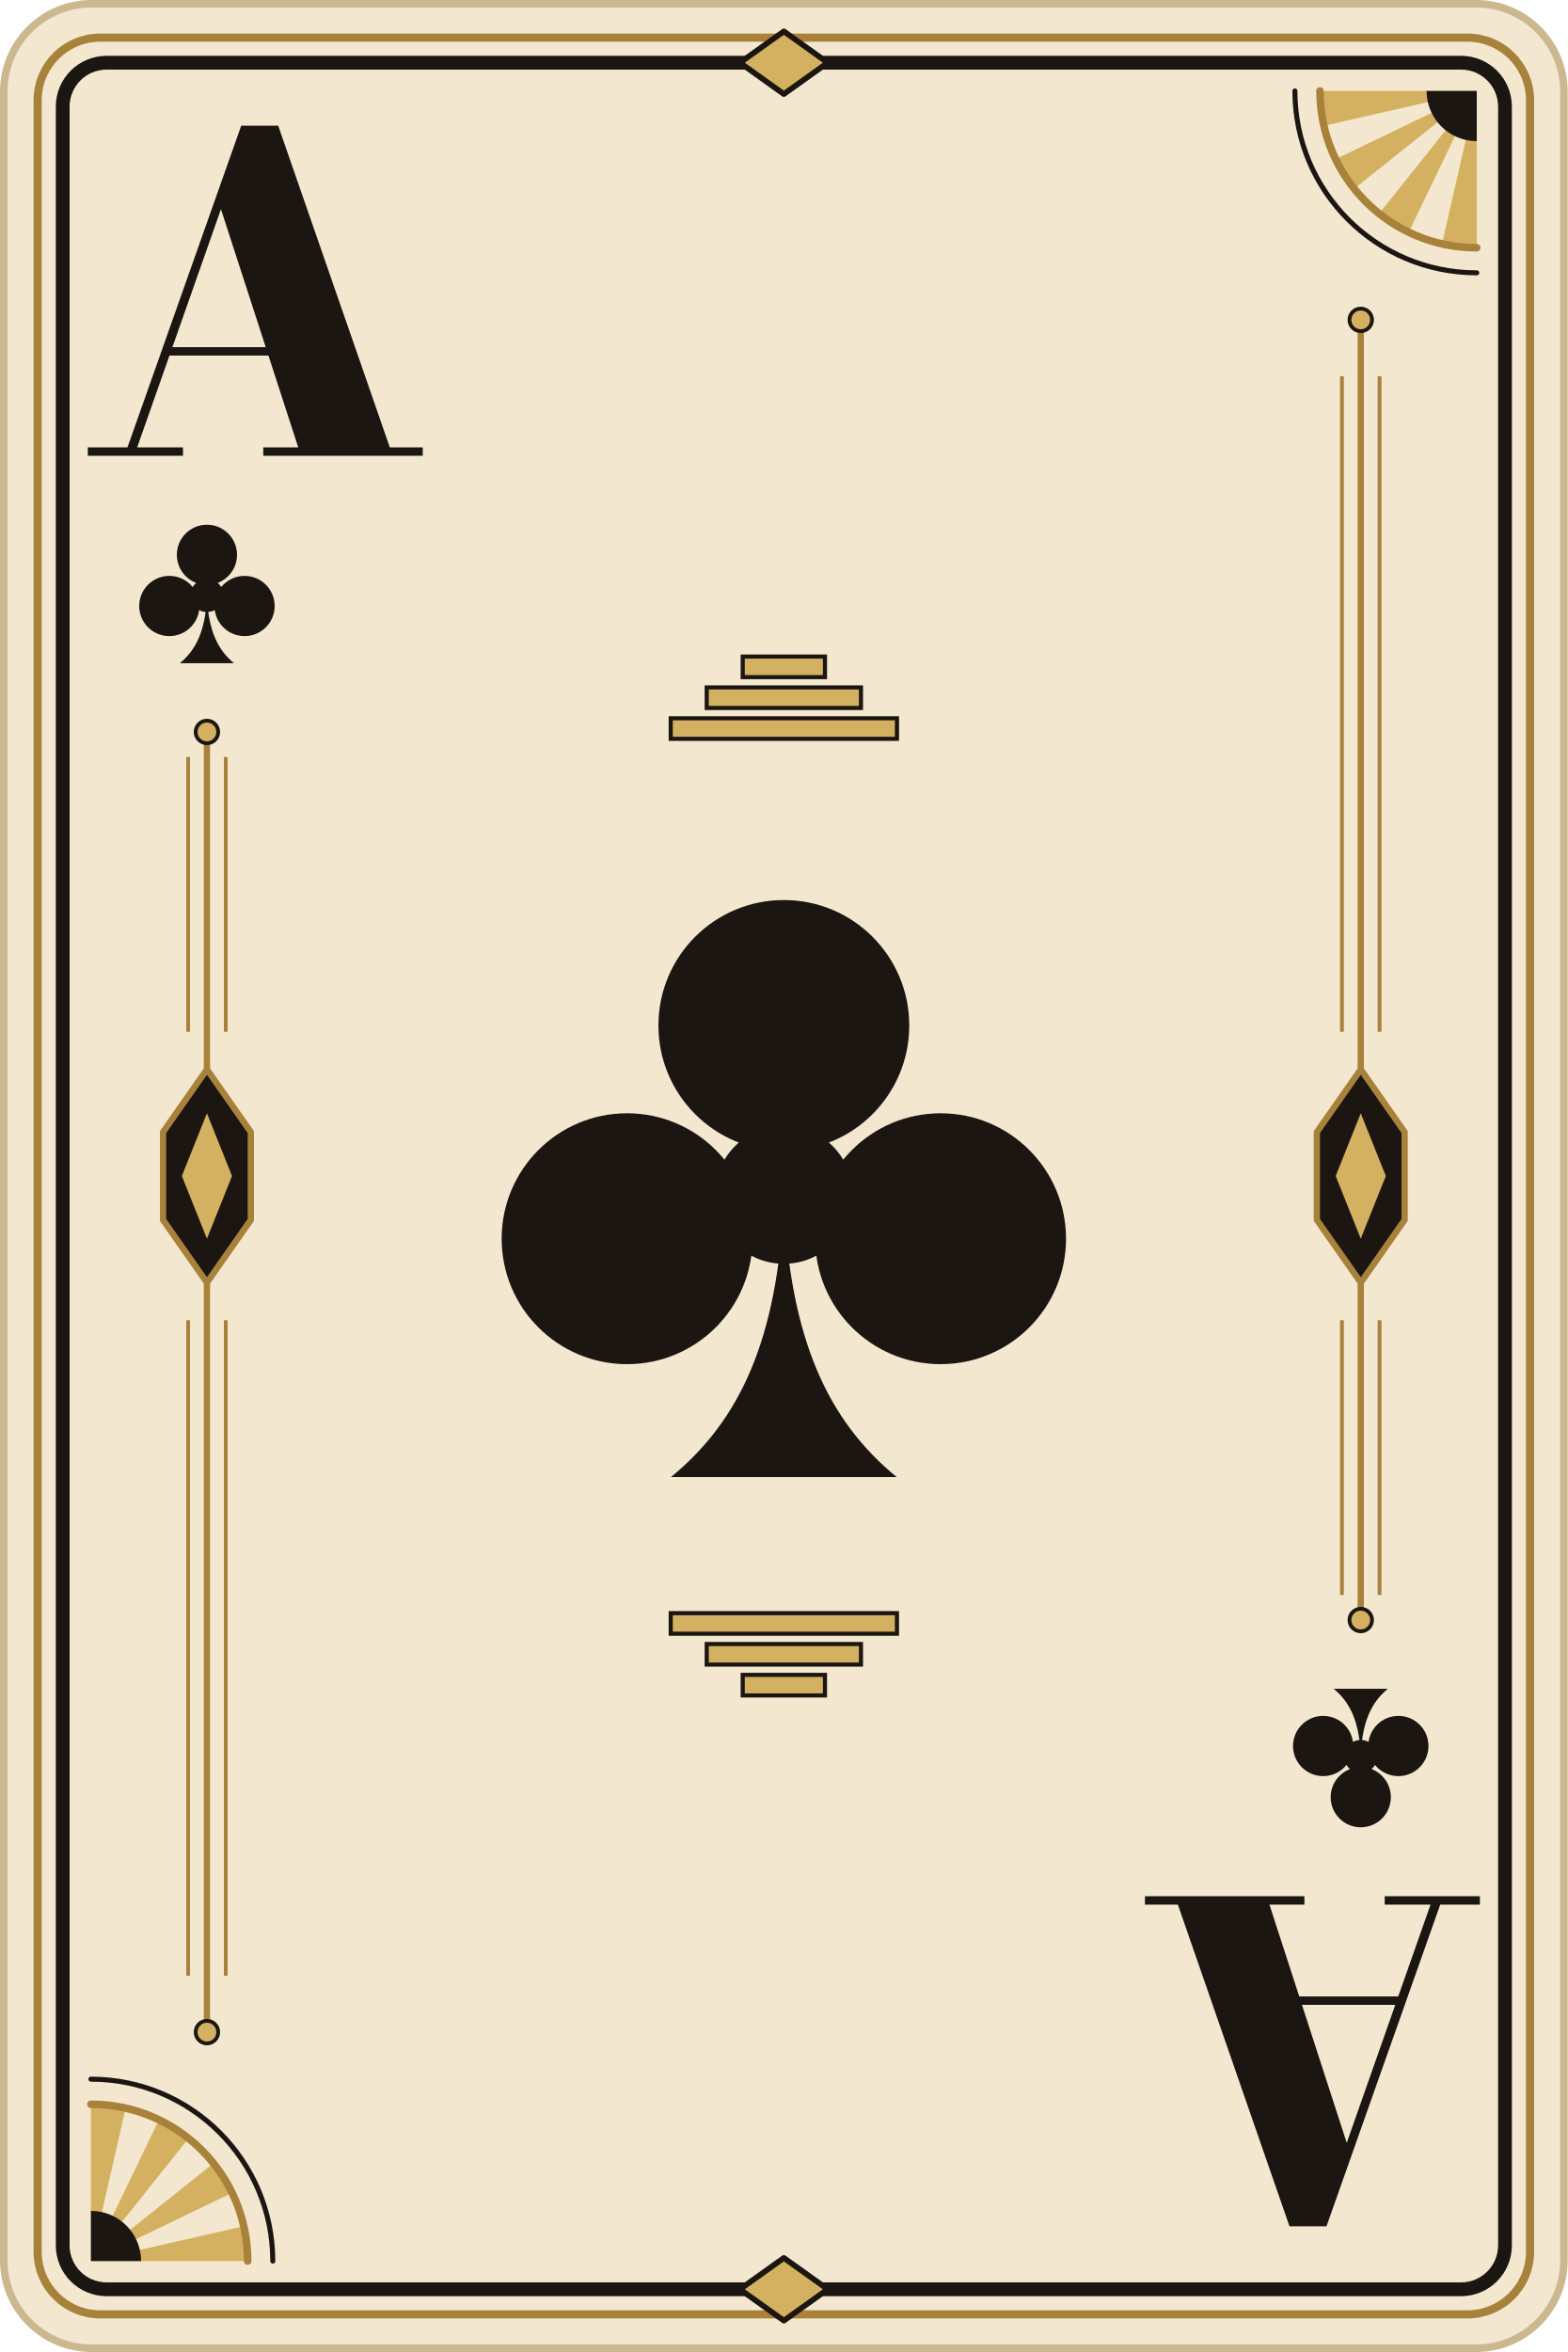
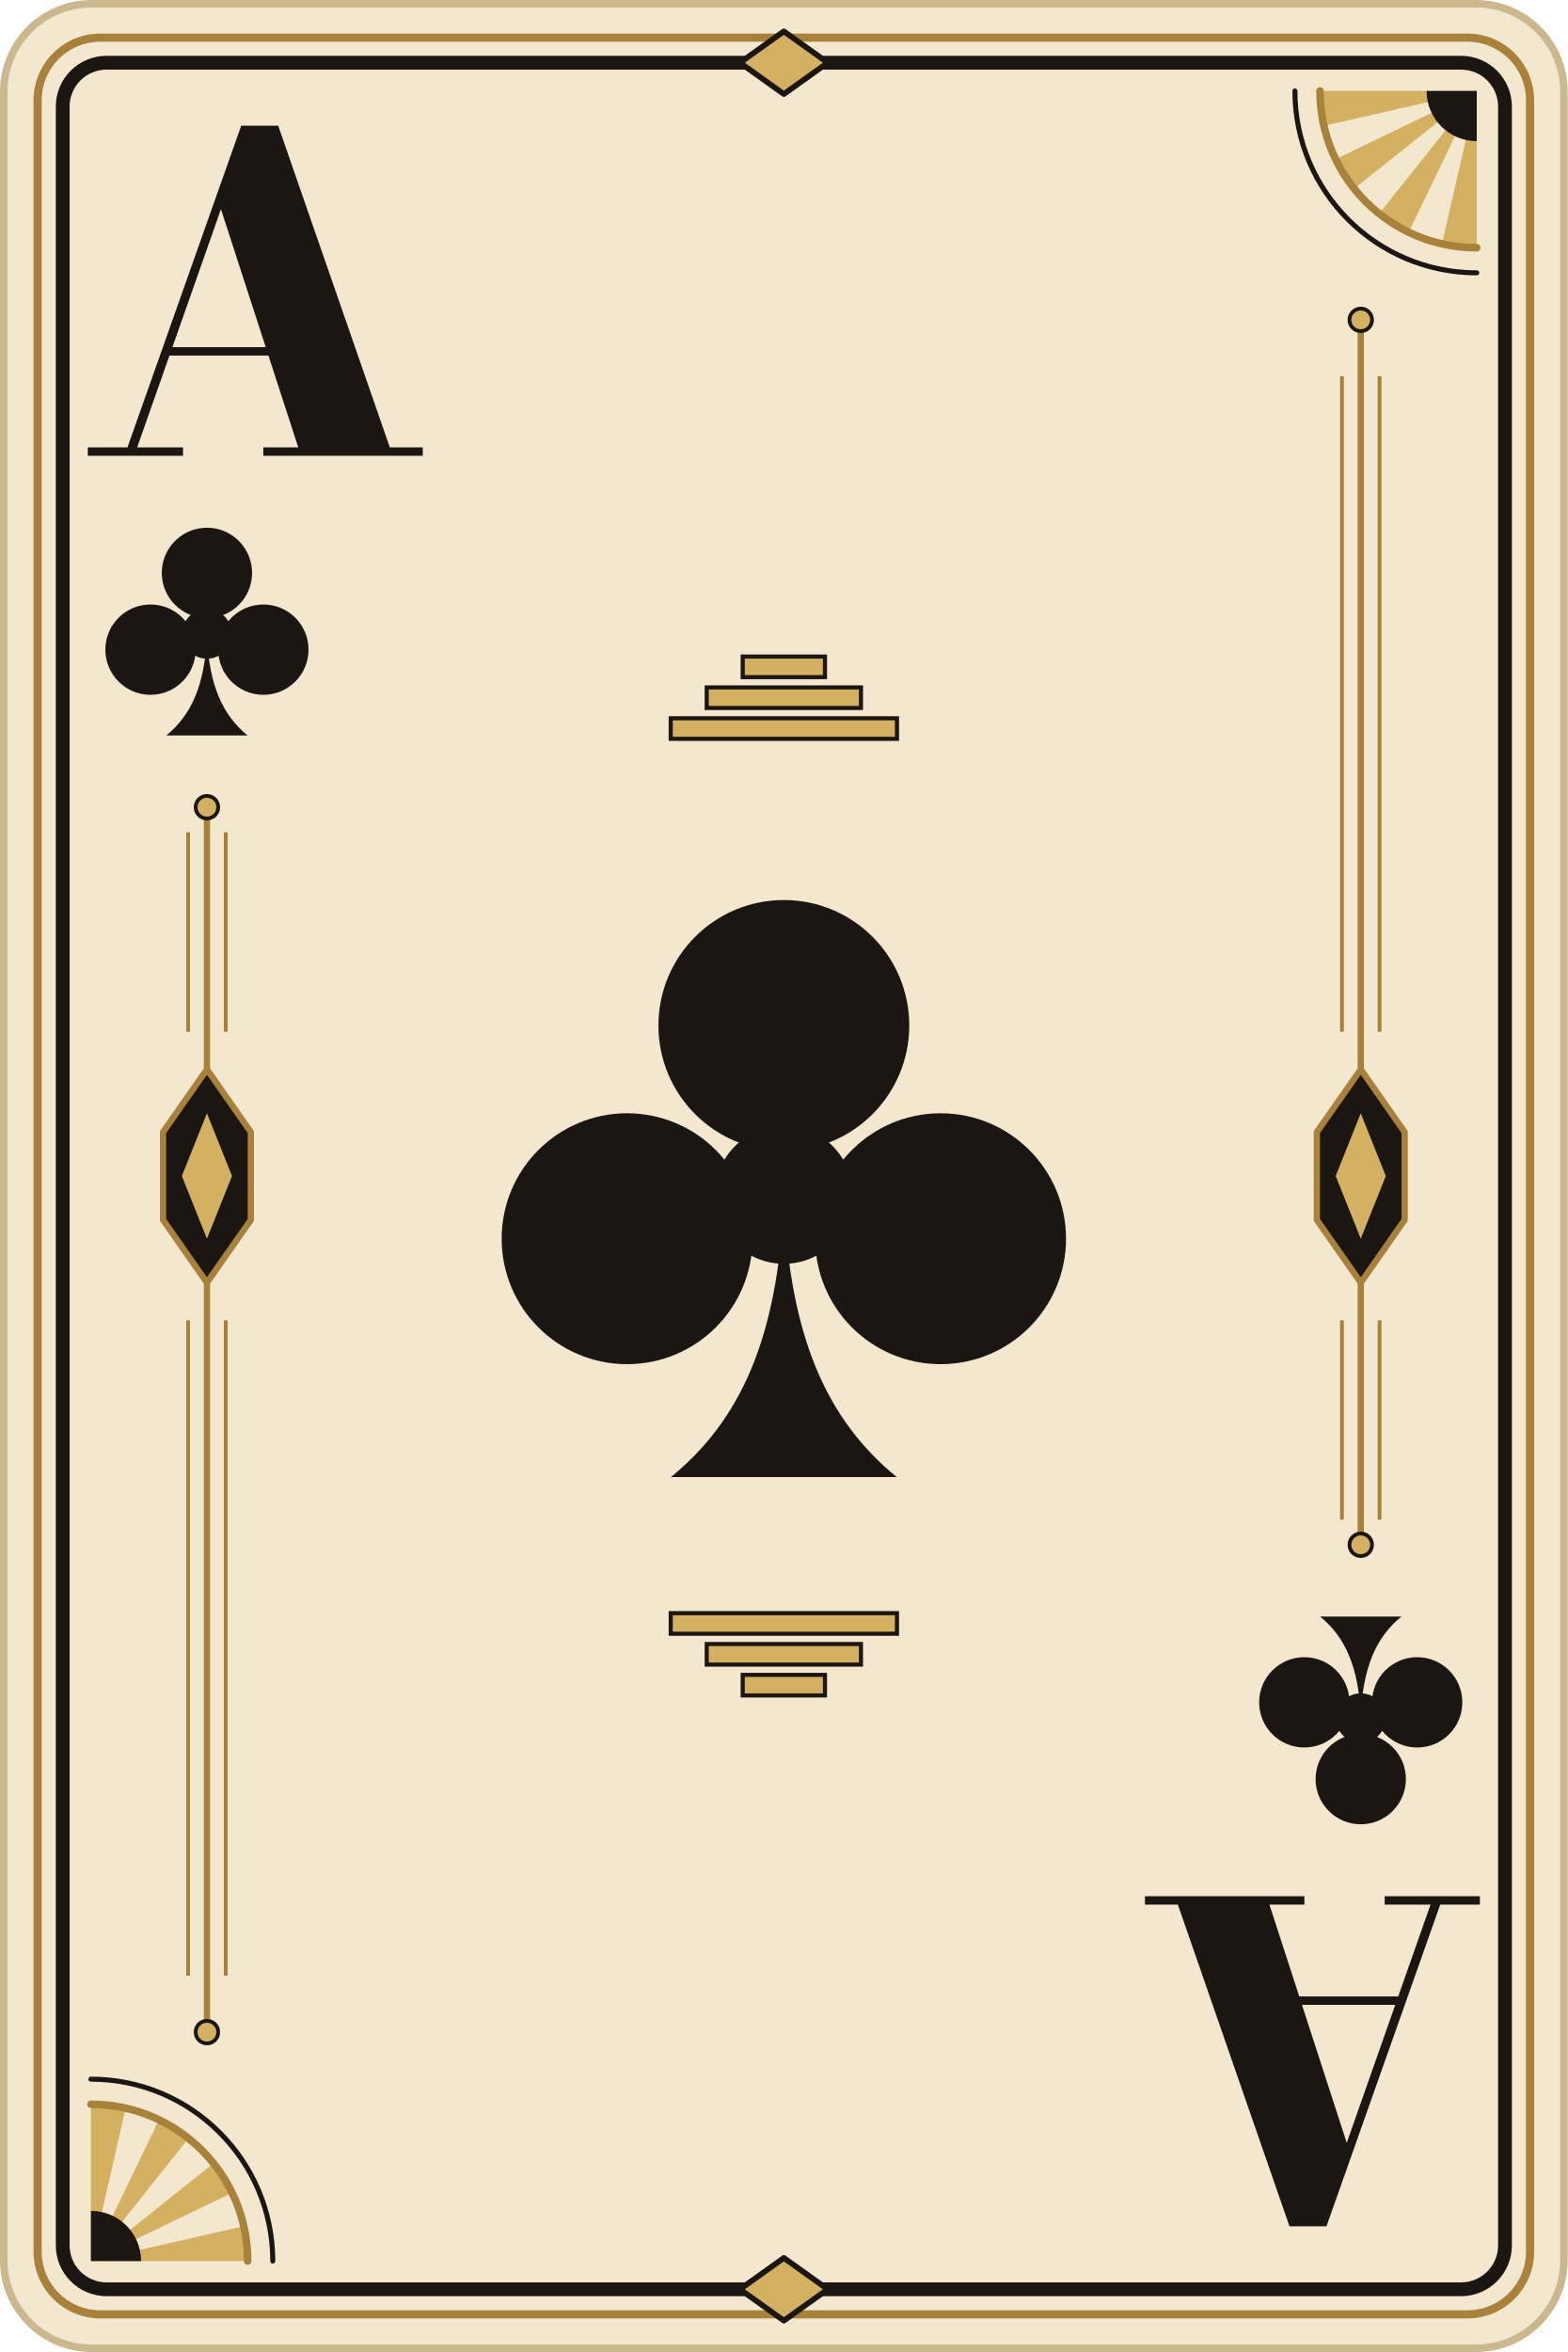
<svg xmlns="http://www.w3.org/2000/svg" viewBox="0 0 250 375" width="300" height="450" role="img" aria-label="Ace of clubs">
  <rect x="0.6" y="0.6" width="248.8" height="373.8" rx="14" fill="#f3e8cf" stroke="#cbb88f" stroke-width="1.2" />
  <rect x="6" y="6" width="238" height="363" rx="10" fill="none" stroke="#a8813a" stroke-width="1.3" />
  <rect x="10" y="10" width="230" height="355" rx="7" fill="none" stroke="#1b1612" stroke-width="2.2" />
  <path d="M125,5 L132,10 L125,15 L118,10 Z" fill="#d4b061" stroke="#1b1612" stroke-width="0.9" stroke-linejoin="round" stroke-linecap="round" />
  <path d="M125,360 L132,365 L125,370 L118,365 Z" fill="#d4b061" stroke="#1b1612" stroke-width="0.9" stroke-linejoin="round" stroke-linecap="round" />
  <g class="rank" transform="translate(22.01 20.04) scale(1.7) translate(-22.01 -20.04)">
    <path d="M24.57 41.6V40.81H36.72V41.6ZM35.16 20.04 45.63 50.21H48.72V51H33.76V50.21H37.04L29.79 27.87L21.93 50.21H26.23V51H17.3V50.21H21.02L31.69 20.04Z" fill="#1b1612" />
  </g>
-   <g transform="translate(33 94.7) scale(0.24) translate(-50 -50)">
+   <g transform="translate(33 100.7) scale(0.36) translate(-50 -50)">
    <path d="M50,52 C51,74 57,87 68,96 L32,96 C43,87 49,74 50,52 Z" fill="#1b1612" />
    <circle cx="50" cy="24" r="20" fill="#1b1612" />
    <circle cx="25" cy="58" r="20" fill="#1b1612" />
    <circle cx="75" cy="58" r="20" fill="#1b1612" />
    <circle cx="50" cy="51" r="11" fill="#1b1612" />
  </g>
-   <line x1="33" y1="117.7" x2="33" y2="172.5" stroke="#a8813a" stroke-width="1" />
+   <line x1="33" y1="129.7" x2="33" y2="172.5" stroke="#a8813a" stroke-width="1" />
  <line x1="33" y1="202.5" x2="33" y2="323" stroke="#a8813a" stroke-width="1" />
-   <line x1="30" y1="120.7" x2="30" y2="164.5" stroke="#a8813a" stroke-width="0.6" />
+   <line x1="30" y1="132.7" x2="30" y2="164.5" stroke="#a8813a" stroke-width="0.6" />
  <line x1="30" y1="210.5" x2="30" y2="315" stroke="#a8813a" stroke-width="0.6" />
-   <line x1="36" y1="120.7" x2="36" y2="164.5" stroke="#a8813a" stroke-width="0.6" />
+   <line x1="36" y1="132.7" x2="36" y2="164.5" stroke="#a8813a" stroke-width="0.6" />
  <line x1="36" y1="210.5" x2="36" y2="315" stroke="#a8813a" stroke-width="0.6" />
-   <circle cx="33" cy="116.7" r="1.8" fill="#d4b061" stroke="#1b1612" stroke-width="0.6" stroke-linejoin="round" stroke-linecap="round" />
+   <circle cx="33" cy="128.7" r="1.8" fill="#d4b061" stroke="#1b1612" stroke-width="0.6" stroke-linejoin="round" stroke-linecap="round" />
  <circle cx="33" cy="324" r="1.8" fill="#d4b061" stroke="#1b1612" stroke-width="0.6" stroke-linejoin="round" stroke-linecap="round" />
  <path d="M33,170.5 L40,180.5 L40,194.5 L33,204.5 L26,194.5 L26,180.5 Z" fill="#1b1612" stroke="#a8813a" stroke-width="1" stroke-linejoin="round" stroke-linecap="round" />
  <path d="M33,177.5 L37,187.5 L33,197.5 L29,187.5 Z" fill="#d4b061" />
  <path d="M14.5,360.5 L14.5,335.5 L15.9,335.54 L17.3,335.66 L18.69,335.85 L20.06,336.13 Z" fill="#d4b061" />
  <path d="M14.5,360.5 L20.06,336.13 L21.42,336.48 L22.76,336.9 L24.07,337.4 L25.35,337.98 Z" fill="#f3e8cf" />
  <path d="M14.5,360.5 L25.35,337.98 L26.59,338.62 L27.8,339.33 L28.97,340.11 L30.09,340.95 Z" fill="#d4b061" />
  <path d="M14.5,360.5 L30.09,340.95 L31.16,341.86 L32.18,342.82 L33.14,343.84 L34.05,344.91 Z" fill="#f3e8cf" />
  <path d="M14.5,360.5 L34.05,344.91 L34.89,346.03 L35.67,347.2 L36.38,348.41 L37.02,349.65 Z" fill="#d4b061" />
  <path d="M14.5,360.5 L37.02,349.65 L37.6,350.93 L38.1,352.24 L38.52,353.58 L38.87,354.94 Z" fill="#f3e8cf" />
  <path d="M14.5,360.5 L38.87,354.94 L39.15,356.31 L39.34,357.7 L39.46,359.1 L39.5,360.5 Z" fill="#d4b061" />
  <path d="M14.5,335.5 A25,25 0 0 1 39.5,360.5" fill="none" stroke="#a8813a" stroke-width="1.2" stroke-linejoin="round" stroke-linecap="round" />
  <path d="M14.5,331.5 A29,29 0 0 1 43.5,360.5" fill="none" stroke="#1b1612" stroke-width="0.8" stroke-linejoin="round" stroke-linecap="round" />
  <path d="M14.5,352.5 A8,8 0 0 1 22.5,360.5 L14.5,360.5 Z" fill="#1b1612" />
  <g transform="rotate(180 125 187.5)">
    <g class="rank" transform="translate(22.01 20.04) scale(1.7) translate(-22.01 -20.04)">
      <path d="M24.57 41.6V40.81H36.72V41.6ZM35.16 20.04 45.63 50.21H48.72V51H33.76V50.21H37.04L29.79 27.87L21.93 50.21H26.23V51H17.3V50.21H21.02L31.69 20.04Z" fill="#1b1612" />
    </g>
-     <g transform="translate(33 94.7) scale(0.24) translate(-50 -50)">
+     <g transform="translate(33 100.7) scale(0.36) translate(-50 -50)">
      <path d="M50,52 C51,74 57,87 68,96 L32,96 C43,87 49,74 50,52 Z" fill="#1b1612" />
      <circle cx="50" cy="24" r="20" fill="#1b1612" />
      <circle cx="25" cy="58" r="20" fill="#1b1612" />
      <circle cx="75" cy="58" r="20" fill="#1b1612" />
      <circle cx="50" cy="51" r="11" fill="#1b1612" />
    </g>
-     <line x1="33" y1="117.7" x2="33" y2="172.5" stroke="#a8813a" stroke-width="1" />
+     <line x1="33" y1="129.7" x2="33" y2="172.5" stroke="#a8813a" stroke-width="1" />
    <line x1="33" y1="202.5" x2="33" y2="323" stroke="#a8813a" stroke-width="1" />
-     <line x1="30" y1="120.7" x2="30" y2="164.5" stroke="#a8813a" stroke-width="0.6" />
+     <line x1="30" y1="132.7" x2="30" y2="164.5" stroke="#a8813a" stroke-width="0.6" />
    <line x1="30" y1="210.5" x2="30" y2="315" stroke="#a8813a" stroke-width="0.6" />
-     <line x1="36" y1="120.7" x2="36" y2="164.5" stroke="#a8813a" stroke-width="0.6" />
+     <line x1="36" y1="132.7" x2="36" y2="164.5" stroke="#a8813a" stroke-width="0.6" />
    <line x1="36" y1="210.5" x2="36" y2="315" stroke="#a8813a" stroke-width="0.6" />
-     <circle cx="33" cy="116.7" r="1.8" fill="#d4b061" stroke="#1b1612" stroke-width="0.6" stroke-linejoin="round" stroke-linecap="round" />
+     <circle cx="33" cy="128.7" r="1.8" fill="#d4b061" stroke="#1b1612" stroke-width="0.6" stroke-linejoin="round" stroke-linecap="round" />
    <circle cx="33" cy="324" r="1.8" fill="#d4b061" stroke="#1b1612" stroke-width="0.6" stroke-linejoin="round" stroke-linecap="round" />
    <path d="M33,170.5 L40,180.5 L40,194.5 L33,204.5 L26,194.5 L26,180.5 Z" fill="#1b1612" stroke="#a8813a" stroke-width="1" stroke-linejoin="round" stroke-linecap="round" />
    <path d="M33,177.5 L37,187.5 L33,197.5 L29,187.5 Z" fill="#d4b061" />
    <path d="M14.5,360.5 L14.5,335.5 L15.9,335.54 L17.3,335.66 L18.69,335.85 L20.06,336.13 Z" fill="#d4b061" />
    <path d="M14.5,360.5 L20.06,336.13 L21.42,336.48 L22.76,336.9 L24.07,337.4 L25.35,337.98 Z" fill="#f3e8cf" />
    <path d="M14.5,360.5 L25.35,337.98 L26.59,338.62 L27.8,339.33 L28.97,340.11 L30.09,340.95 Z" fill="#d4b061" />
    <path d="M14.5,360.5 L30.09,340.95 L31.16,341.86 L32.18,342.82 L33.14,343.84 L34.05,344.91 Z" fill="#f3e8cf" />
    <path d="M14.5,360.5 L34.05,344.91 L34.89,346.03 L35.67,347.2 L36.38,348.41 L37.02,349.65 Z" fill="#d4b061" />
    <path d="M14.5,360.5 L37.02,349.65 L37.6,350.93 L38.1,352.24 L38.52,353.58 L38.87,354.94 Z" fill="#f3e8cf" />
    <path d="M14.5,360.5 L38.87,354.94 L39.15,356.31 L39.34,357.7 L39.46,359.1 L39.5,360.5 Z" fill="#d4b061" />
    <path d="M14.5,335.5 A25,25 0 0 1 39.5,360.5" fill="none" stroke="#a8813a" stroke-width="1.2" stroke-linejoin="round" stroke-linecap="round" />
    <path d="M14.5,331.5 A29,29 0 0 1 43.5,360.5" fill="none" stroke="#1b1612" stroke-width="0.8" stroke-linejoin="round" stroke-linecap="round" />
    <path d="M14.5,352.5 A8,8 0 0 1 22.5,360.5 L14.5,360.5 Z" fill="#1b1612" />
  </g>
  <g transform="translate(0 12.5)">
    <g transform="translate(125 175) scale(0.82) translate(-125 -175)">
      <rect x="103" y="86" width="44" height="4" fill="#d4b061" stroke="#1b1612" stroke-width="0.8" />
      <rect x="110" y="80" width="30" height="4" fill="#d4b061" stroke="#1b1612" stroke-width="0.8" />
      <rect x="117" y="74" width="16" height="4" fill="#d4b061" stroke="#1b1612" stroke-width="0.8" />
      <g transform="rotate(180 125 175)">
        <rect x="103" y="86" width="44" height="4" fill="#d4b061" stroke="#1b1612" stroke-width="0.8" />
        <rect x="110" y="80" width="30" height="4" fill="#d4b061" stroke="#1b1612" stroke-width="0.8" />
        <rect x="117" y="74" width="16" height="4" fill="#d4b061" stroke="#1b1612" stroke-width="0.8" />
      </g>
    </g>
    <g transform="translate(125 177) scale(1) translate(-50 -50)">
      <path d="M50,52 C51,74 57,87 68,96 L32,96 C43,87 49,74 50,52 Z" fill="#1b1612" />
      <circle cx="50" cy="24" r="20" fill="#1b1612" />
      <circle cx="25" cy="58" r="20" fill="#1b1612" />
      <circle cx="75" cy="58" r="20" fill="#1b1612" />
      <circle cx="50" cy="51" r="11" fill="#1b1612" />
    </g>
  </g>
</svg>
